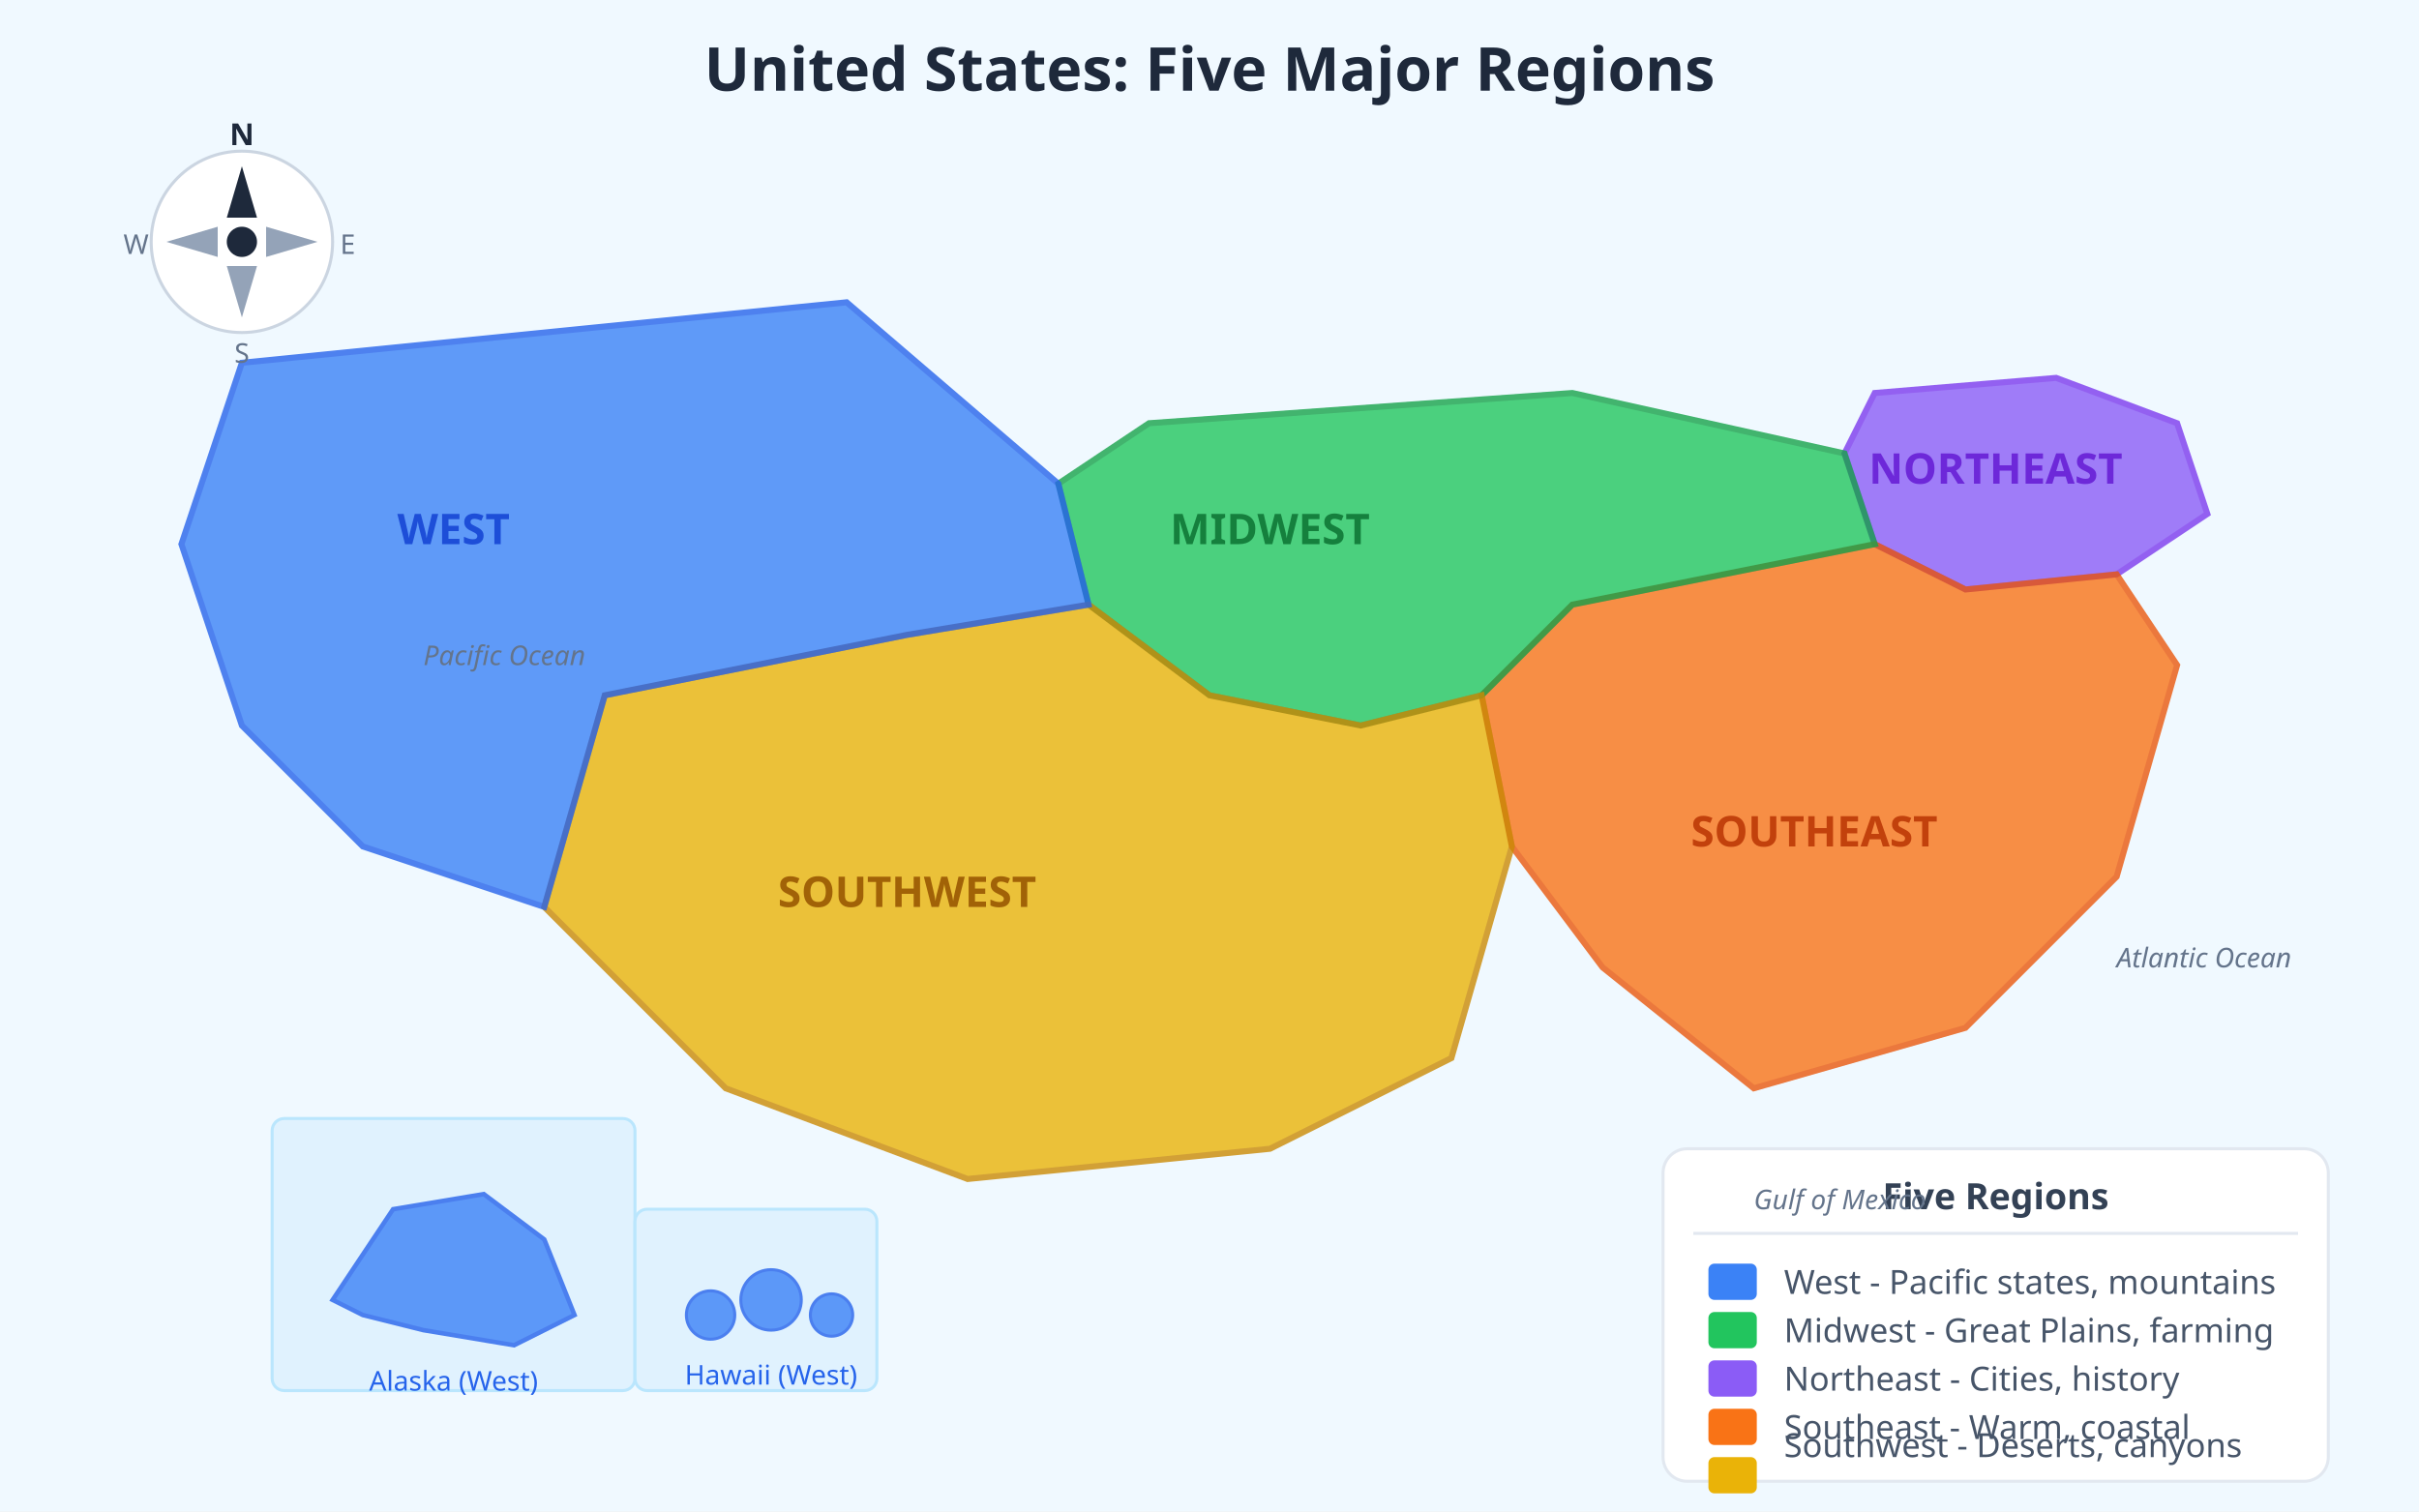
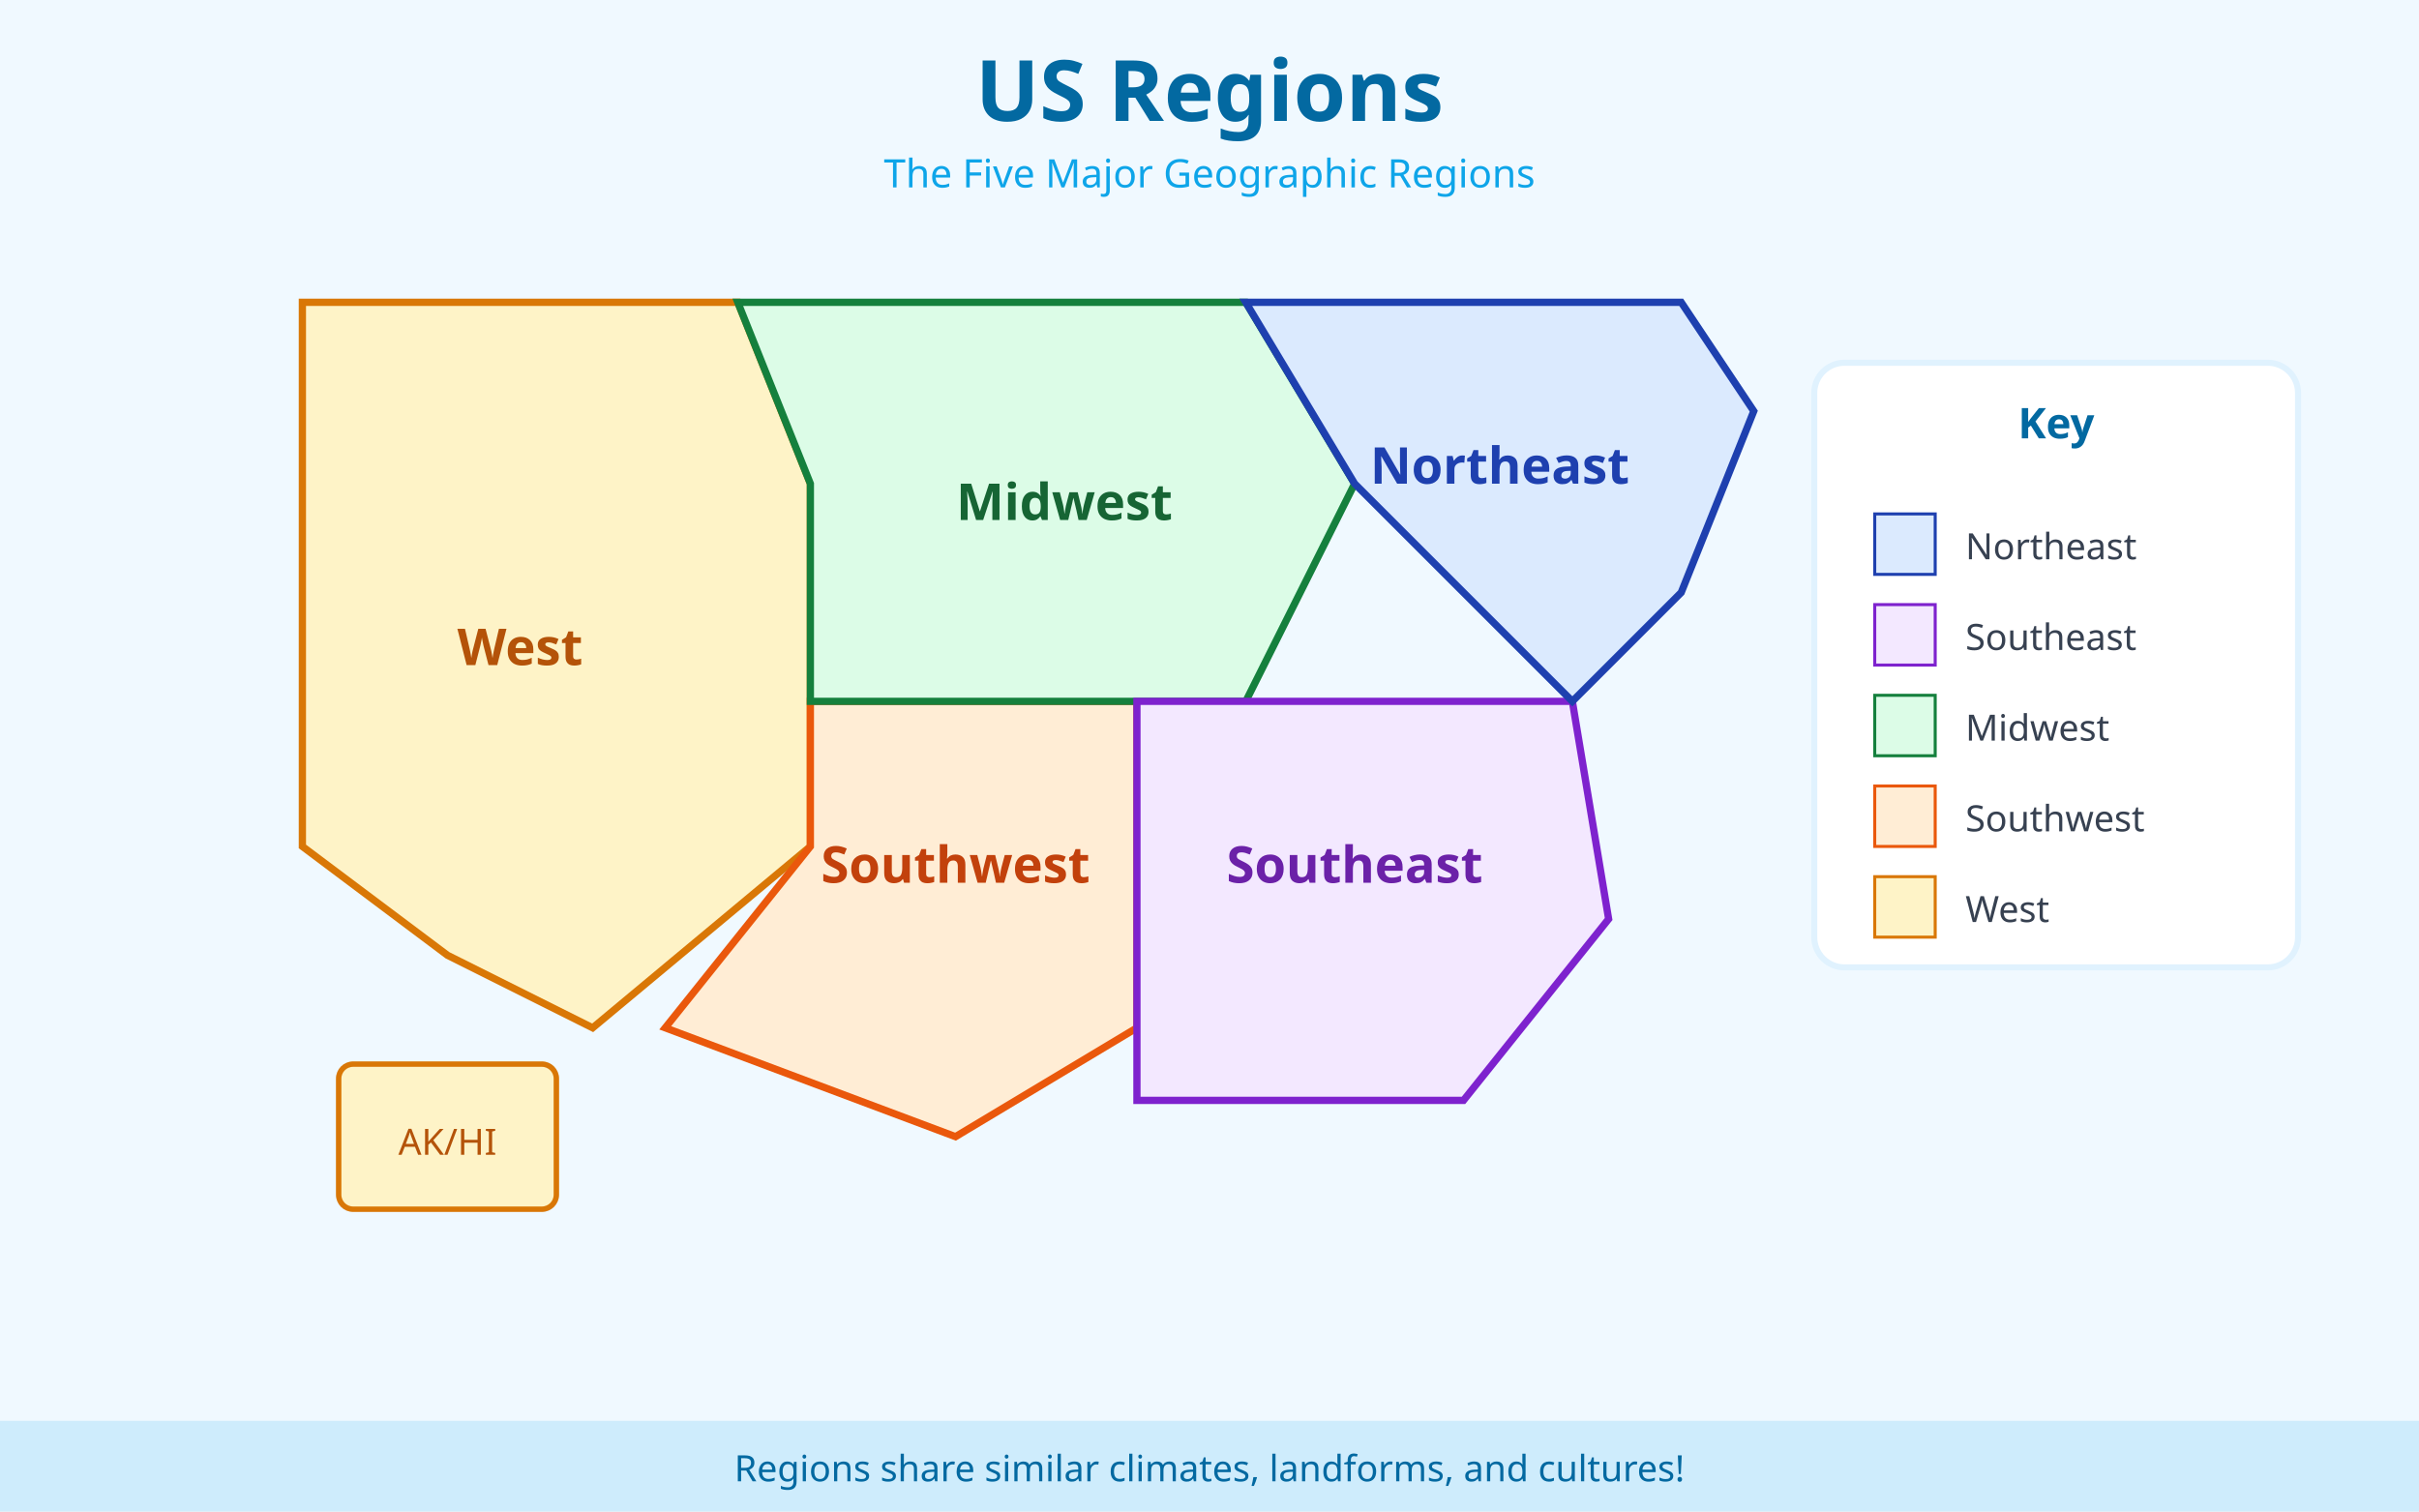
<svg xmlns="http://www.w3.org/2000/svg" viewBox="0 0 800 500" width="800" height="500">
  <rect width="800" height="500" fill="#f0f9ff" />
-   <text x="400" y="30" text-anchor="middle" font-family="system-ui, sans-serif" font-size="20" font-weight="600" fill="#1e293b">United States: Five Major Regions</text>
-   <path d="M 620,130 L 680,125 L 720,140 L 730,170 L 700,190 L 650,195 L 620,180 L 610,150 Z" fill="#8b5cf6" stroke="#7c3aed" stroke-width="2" opacity="0.8" />
-   <path d="M 520,200 L 620,180 L 650,195 L 700,190 L 720,220 L 700,290 L 650,340 L 580,360 L 530,320 L 500,280 L 490,230 Z" fill="#f97316" stroke="#ea580c" stroke-width="2" opacity="0.8" />
-   <path d="M 380,140 L 520,130 L 610,150 L 620,180 L 520,200 L 490,230 L 450,240 L 400,230 L 360,200 L 350,160 Z" fill="#22c55e" stroke="#16a34a" stroke-width="2" opacity="0.8" />
-   <path d="M 200,230 L 300,210 L 360,200 L 400,230 L 450,240 L 490,230 L 500,280 L 480,350 L 420,380 L 320,390 L 240,360 L 180,300 Z" fill="#eab308" stroke="#ca8a04" stroke-width="2" opacity="0.8" />
-   <path d="M 80,120 L 180,110 L 280,100 L 350,160 L 360,200 L 300,210 L 200,230 L 180,300 L 120,280 L 80,240 L 60,180 Z" fill="#3b82f6" stroke="#2563eb" stroke-width="2" opacity="0.8" />
-   <g transform="translate(100, 380)">
-     <rect x="-10" y="-10" width="120" height="90" fill="#e0f2fe" stroke="#bae6fd" rx="4" />
-     <path d="M 10,50 L 30,20 L 60,15 L 80,30 L 90,55 L 70,65 L 40,60 L 20,55 Z" fill="#3b82f6" stroke="#2563eb" stroke-width="1.5" opacity="0.8" />
-     <text x="50" y="80" text-anchor="middle" font-family="system-ui, sans-serif" font-size="9" fill="#2563eb">Alaska (West)</text>
-   </g>
-   <g transform="translate(220, 410)">
-     <rect x="-10" y="-10" width="80" height="60" fill="#e0f2fe" stroke="#bae6fd" rx="4" />
-     <circle cx="15" cy="25" r="8" fill="#3b82f6" stroke="#2563eb" opacity="0.8" />
-     <circle cx="35" cy="20" r="10" fill="#3b82f6" stroke="#2563eb" opacity="0.8" />
-     <circle cx="55" cy="25" r="7" fill="#3b82f6" stroke="#2563eb" opacity="0.8" />
-     <text x="35" y="48" text-anchor="middle" font-family="system-ui, sans-serif" font-size="9" fill="#2563eb">Hawaii (West)</text>
-   </g>
-   <g font-family="system-ui, sans-serif" font-size="14" font-weight="600" text-anchor="middle">
-     <text x="150" y="180" fill="#1d4ed8">WEST</text>
-     <text x="420" y="180" fill="#15803d">MIDWEST</text>
-     <text x="660" y="160" fill="#6d28d9">NORTHEAST</text>
-     <text x="300" y="300" fill="#a16207">SOUTHWEST</text>
-     <text x="600" y="280" fill="#c2410c">SOUTHEAST</text>
-   </g>
-   <g transform="translate(550, 380)">
-     <rect x="0" y="0" width="220" height="110" rx="8" fill="white" stroke="#e2e8f0" stroke-width="1" />
-     <text x="110" y="20" text-anchor="middle" font-family="system-ui, sans-serif" font-size="12" font-weight="600" fill="#334155">Five Regions</text>
-     <line x1="10" y1="28" x2="210" y2="28" stroke="#e2e8f0" />
-     <g font-family="system-ui, sans-serif" font-size="11" fill="#475569">
-       <rect x="15" y="38" width="16" height="12" fill="#3b82f6" rx="2" />
-       <text x="40" y="48">West - Pacific states, mountains</text>
-       <rect x="15" y="54" width="16" height="12" fill="#22c55e" rx="2" />
-       <text x="40" y="64">Midwest - Great Plains, farming</text>
-       <rect x="15" y="70" width="16" height="12" fill="#8b5cf6" rx="2" />
-       <text x="40" y="80">Northeast - Cities, history</text>
-       <rect x="15" y="86" width="16" height="12" fill="#f97316" rx="2" />
-       <text x="40" y="96">Southeast - Warm, coastal</text>
-       <rect x="15" y="102" width="16" height="12" fill="#eab308" rx="2" />
-       <text x="40" y="112" transform="translate(0, -10)">Southwest - Deserts, canyons</text>
+   <text x="400" y="40" text-anchor="middle" font-family="system-ui, sans-serif" font-size="28" font-weight="700" fill="#0369a1">US Regions</text>
+   <text x="400" y="62" text-anchor="middle" font-family="system-ui, sans-serif" font-size="13" fill="#0ea5e9">The Five Major Geographic Regions</text>
+   <g transform="translate(100, 100) scale(1.2)">
+     <path d="M0,0 L120,0 L140,50 L140,150 L80,200 L40,180 L0,150 Z" fill="#fef3c7" stroke="#d97706" stroke-width="2" />
+     <text x="60" y="100" text-anchor="middle" font-family="system-ui, sans-serif" font-size="14" font-weight="700" fill="#b45309">West</text>
+     <path d="M140,110 L230,110 L230,200 L180,230 L100,200 L140,150 Z" fill="#ffedd5" stroke="#ea580c" stroke-width="2" />
+     <text x="180" y="160" text-anchor="middle" font-family="system-ui, sans-serif" font-size="14" font-weight="700" fill="#c2410c">Southwest</text>
+     <path d="M120,0 L260,0 L290,50 L260,110 L140,110 L140,50 Z" fill="#dcfce7" stroke="#15803d" stroke-width="2" />
+     <text x="210" y="60" text-anchor="middle" font-family="system-ui, sans-serif" font-size="14" font-weight="700" fill="#166534">Midwest</text>
+     <path d="M230,110 L350,110 L360,170 L320,220 L230,220 L230,200 Z" fill="#f3e8ff" stroke="#7e22ce" stroke-width="2" />
+     <text x="290" y="160" text-anchor="middle" font-family="system-ui, sans-serif" font-size="14" font-weight="700" fill="#6b21a8">Southeast</text>
+     <path d="M260,0 L380,0 L400,30 L380,80 L350,110 L290,50 Z" fill="#dbeafe" stroke="#1e40af" stroke-width="2" />
+     <text x="330" y="50" text-anchor="middle" font-family="system-ui, sans-serif" font-size="14" font-weight="700" fill="#1e40af">Northeast</text>
+     <g transform="translate(10, 210)">
+       <rect x="0" y="0" width="60" height="40" rx="4" fill="#fef3c7" stroke="#d97706" stroke-width="1.5" />
+       <text x="30" y="25" text-anchor="middle" font-family="system-ui, sans-serif" font-size="10" fill="#b45309">AK/HI</text>
    </g>
  </g>
-   <g transform="translate(80, 80)">
-     <circle cx="0" cy="0" r="30" fill="white" stroke="#cbd5e1" stroke-width="1" />
-     <polygon points="0,-25 5,-8 -5,-8" fill="#1e293b" />
-     <polygon points="0,25 5,8 -5,8" fill="#94a3b8" />
-     <polygon points="-25,0 -8,5 -8,-5" fill="#94a3b8" />
-     <polygon points="25,0 8,5 8,-5" fill="#94a3b8" />
-     <circle cx="0" cy="0" r="5" fill="#1e293b" />
-     <text x="0" y="-32" text-anchor="middle" font-family="system-ui, sans-serif" font-size="10" font-weight="600" fill="#1e293b">N</text>
-     <text x="0" y="40" text-anchor="middle" font-family="system-ui, sans-serif" font-size="9" fill="#64748b">S</text>
-     <text x="-35" y="4" text-anchor="middle" font-family="system-ui, sans-serif" font-size="9" fill="#64748b">W</text>
-     <text x="35" y="4" text-anchor="middle" font-family="system-ui, sans-serif" font-size="9" fill="#64748b">E</text>
+   <g transform="translate(620, 150)">
+     <rect x="-20" y="-30" width="160" height="200" rx="10" fill="white" stroke="#e0f2fe" stroke-width="2" />
+     <text x="60" y="-5" text-anchor="middle" font-family="system-ui, sans-serif" font-size="14" font-weight="700" fill="#0369a1">Key</text>
+     <g transform="translate(0, 20)">
+       <rect x="0" y="0" width="20" height="20" fill="#dbeafe" stroke="#1e40af" />
+       <text x="30" y="15" font-family="system-ui, sans-serif" font-size="12" fill="#374151">Northeast</text>
+     </g>
+     <g transform="translate(0, 50)">
+       <rect x="0" y="0" width="20" height="20" fill="#f3e8ff" stroke="#7e22ce" />
+       <text x="30" y="15" font-family="system-ui, sans-serif" font-size="12" fill="#374151">Southeast</text>
+     </g>
+     <g transform="translate(0, 80)">
+       <rect x="0" y="0" width="20" height="20" fill="#dcfce7" stroke="#15803d" />
+       <text x="30" y="15" font-family="system-ui, sans-serif" font-size="12" fill="#374151">Midwest</text>
+     </g>
+     <g transform="translate(0, 110)">
+       <rect x="0" y="0" width="20" height="20" fill="#ffedd5" stroke="#ea580c" />
+       <text x="30" y="15" font-family="system-ui, sans-serif" font-size="12" fill="#374151">Southwest</text>
+     </g>
+     <g transform="translate(0, 140)">
+       <rect x="0" y="0" width="20" height="20" fill="#fef3c7" stroke="#d97706" />
+       <text x="30" y="15" font-family="system-ui, sans-serif" font-size="12" fill="#374151">West</text>
+     </g>
  </g>
-   <g font-family="system-ui, sans-serif" font-size="9" fill="#64748b" font-style="italic">
-     <text x="140" y="220">Pacific Ocean</text>
-     <text x="700" y="320">Atlantic Ocean</text>
-     <text x="580" y="400">Gulf of Mexico</text>
-   </g>
+   <rect x="0" y="470" width="800" height="30" fill="#0ea5e9" fill-opacity="0.15" />
+   <text x="400" y="490" text-anchor="middle" font-family="system-ui, sans-serif" font-size="12" fill="#0369a1">Regions share similar climates, landforms, and cultures!</text>
</svg>
